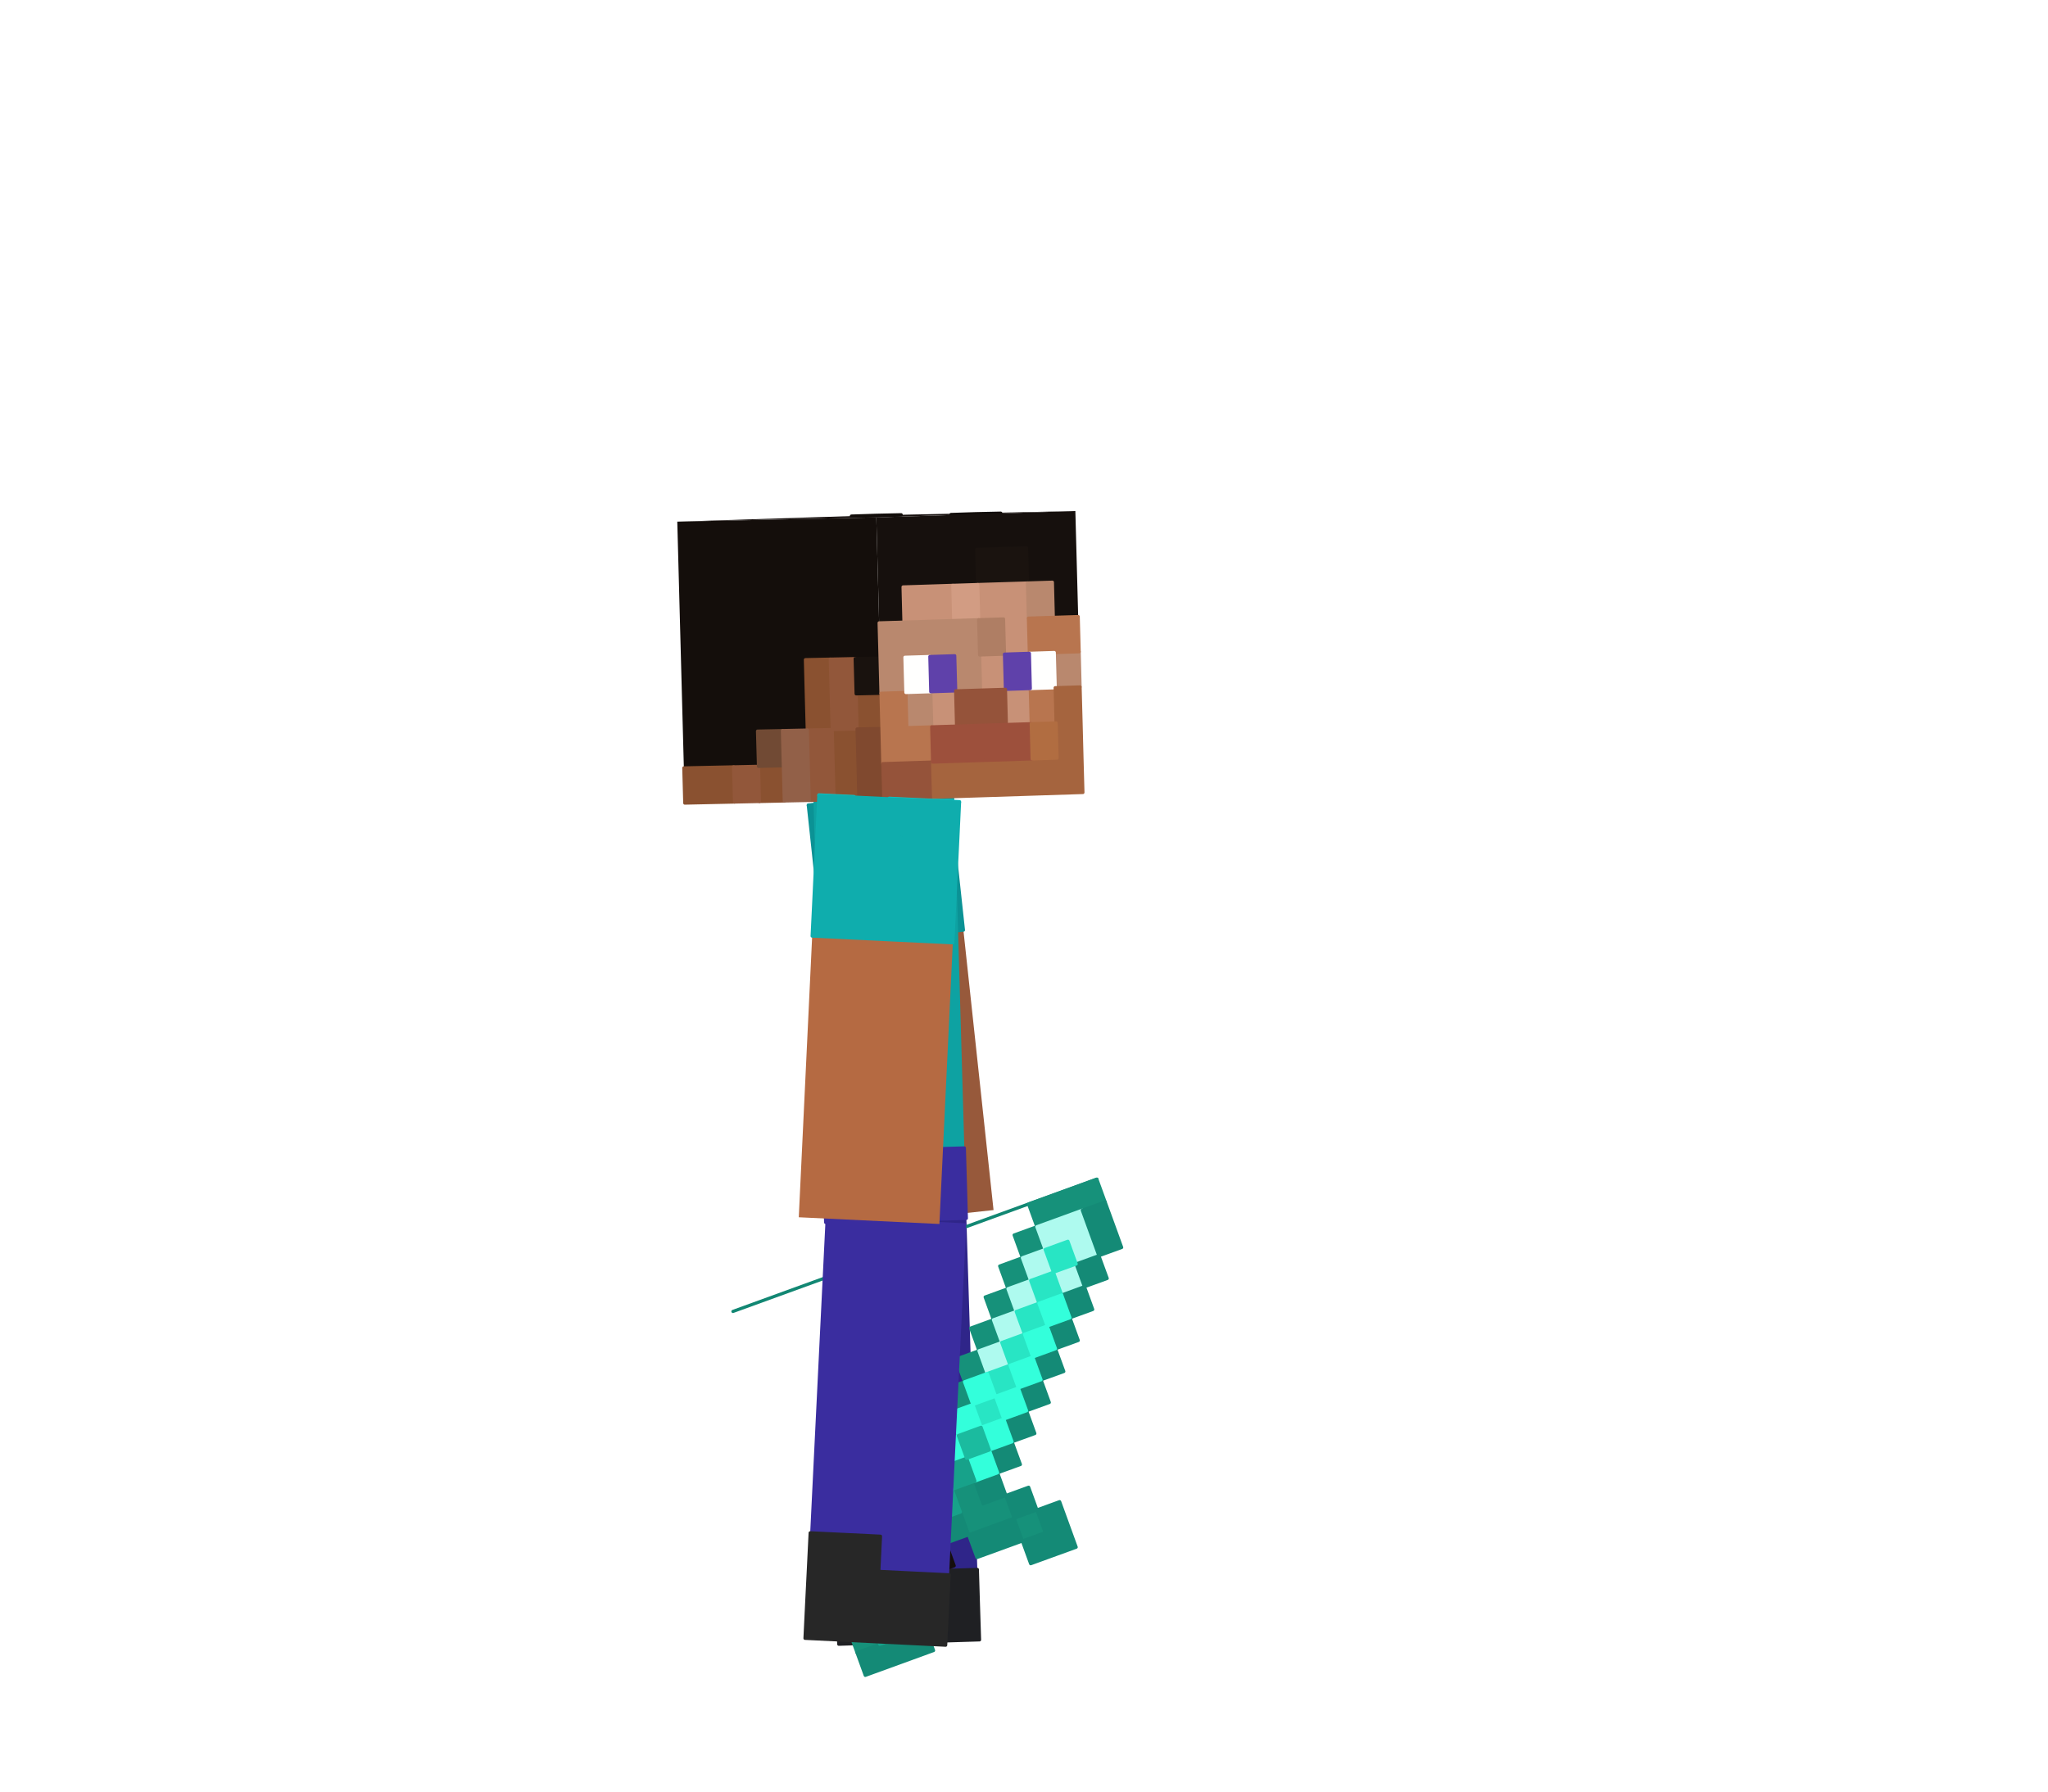
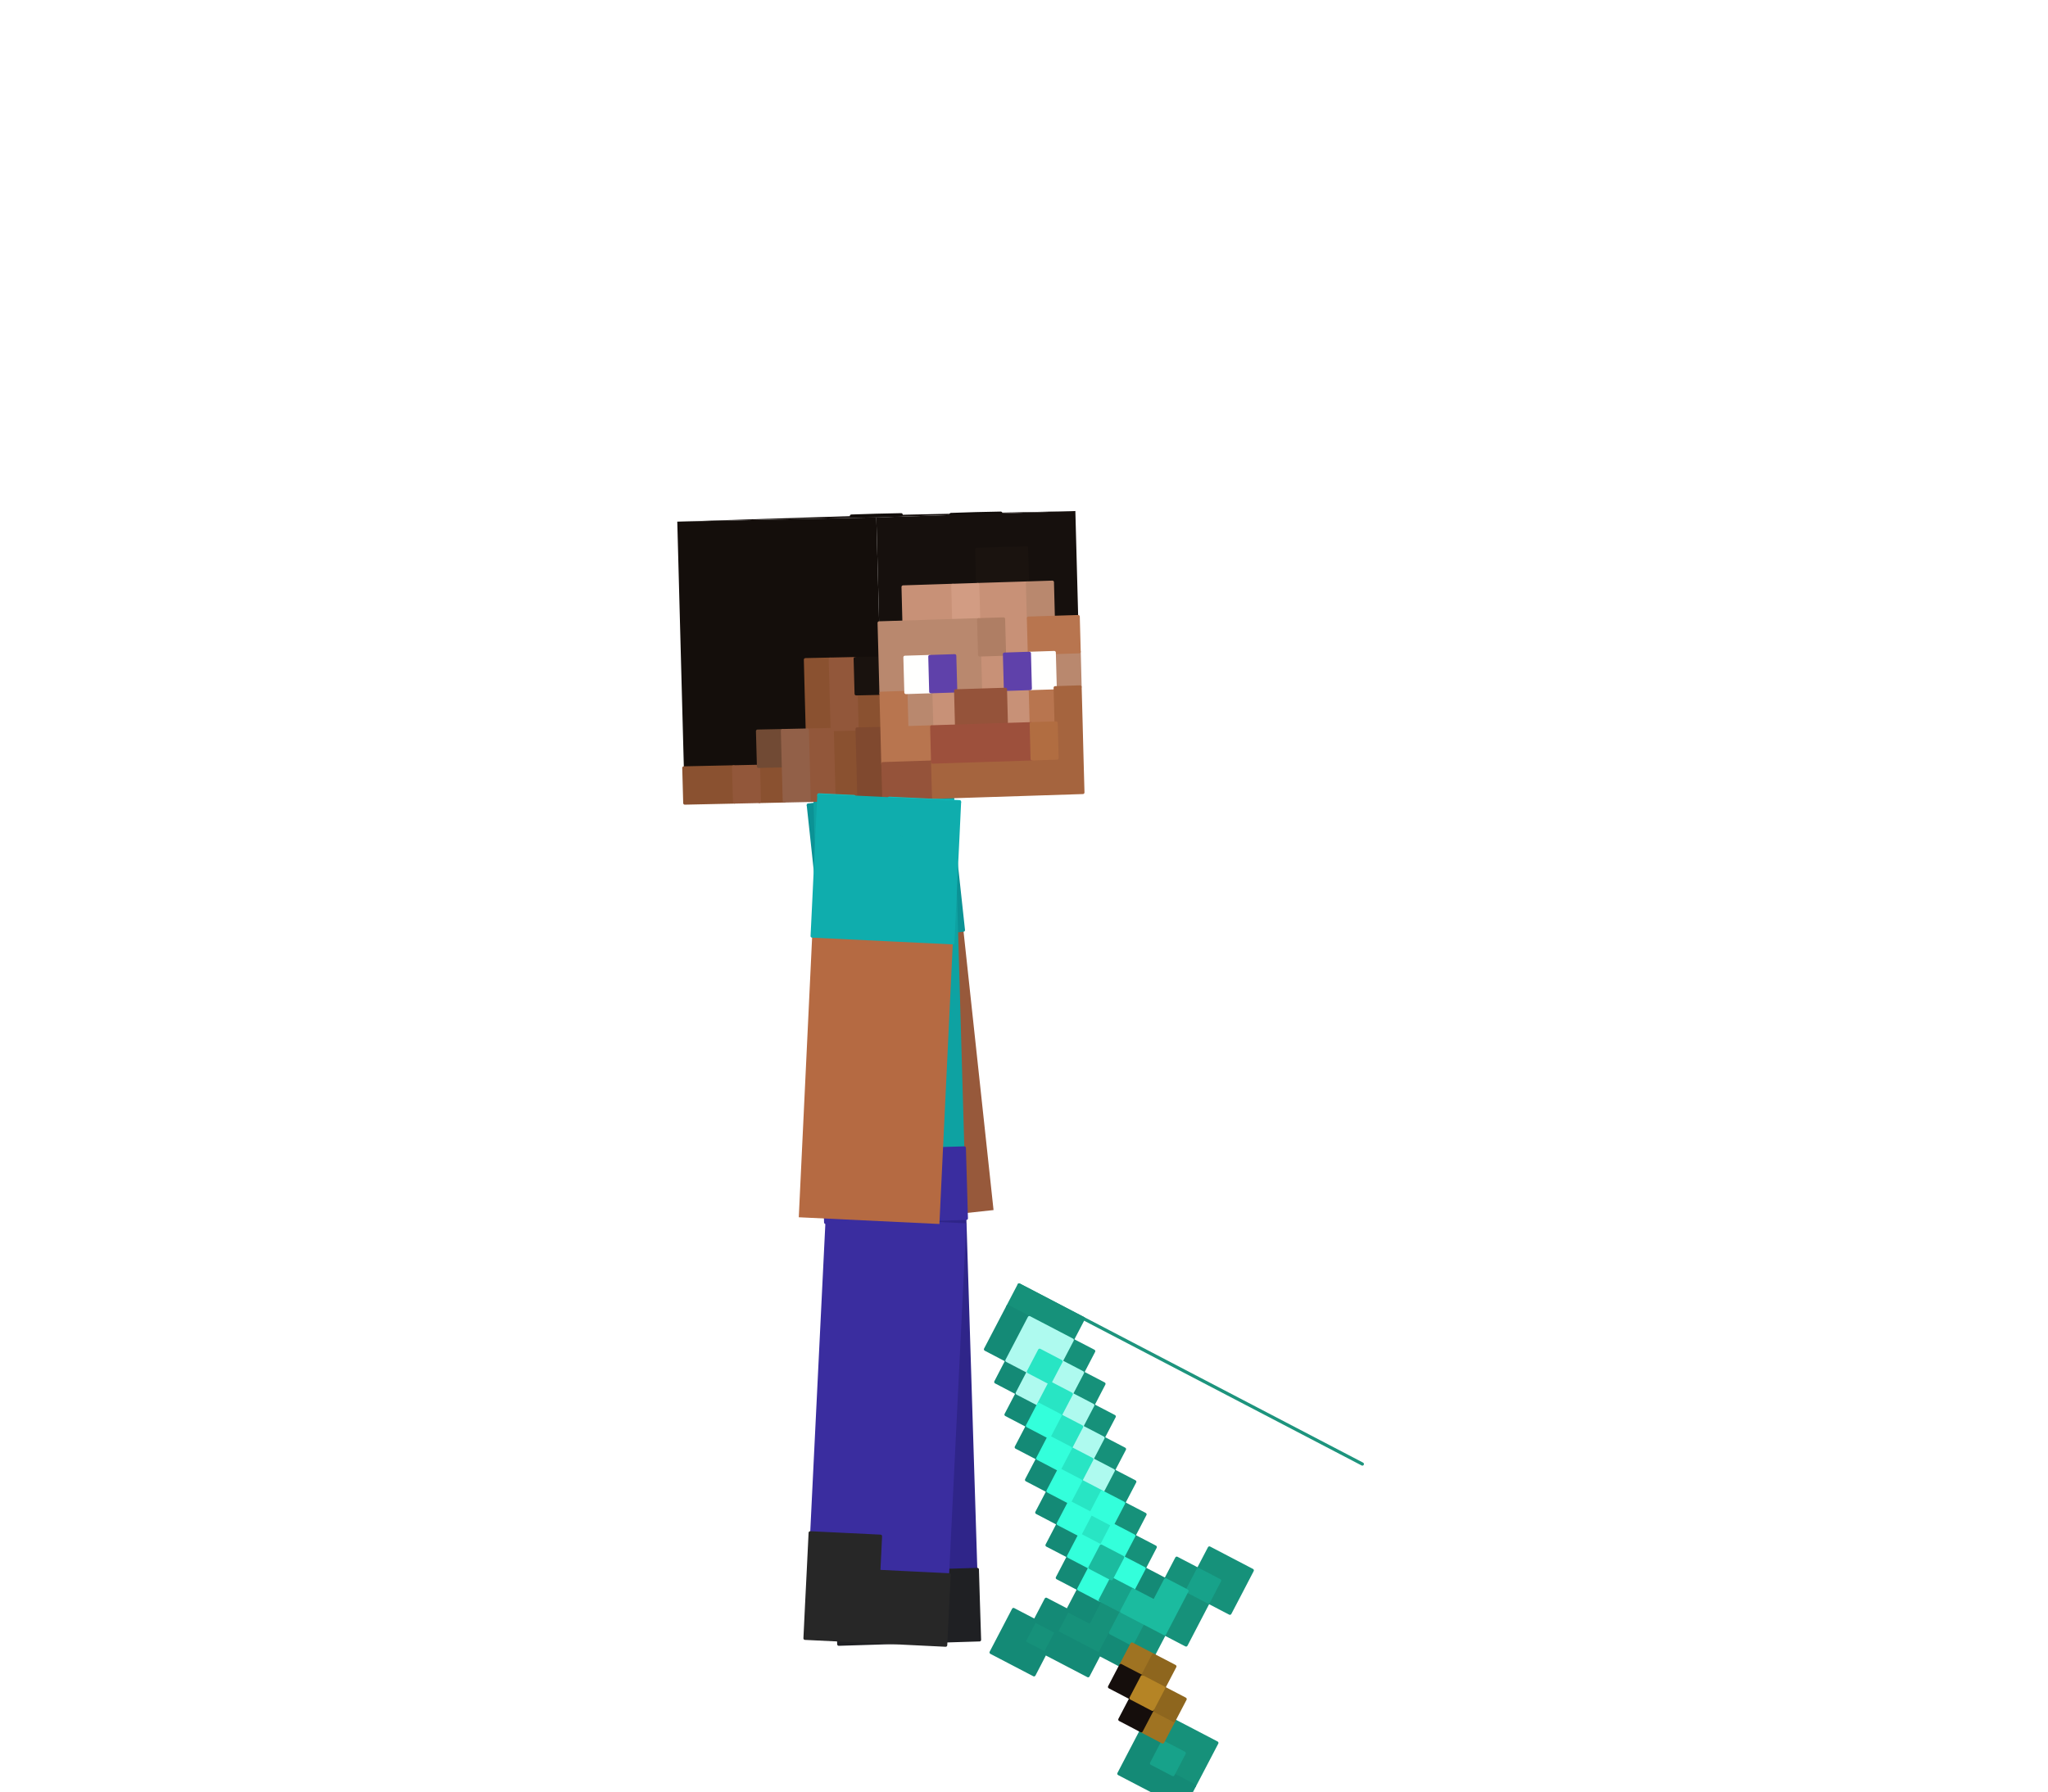
<svg xmlns="http://www.w3.org/2000/svg" viewBox="0 0 384 336" width="384" height="336" role="img" aria-labelledby="swing-7-title">
  <g id="steve">
    <g id="arm-left" aria-label="Left arm">
      <g class="face" data-face="top">
        <path fill="#0db7bb" d="M151.56 151.02L151.56 150.98L177.81 148.15L177.81 148.19Z" />
        <path fill="#0da3a6" stroke="#0da3a6" stroke-width=".6" stroke-linejoin="round" d="M151.56 151.02L151.56 151.01L158.12 150.31L158.12 150.32ZM151.56 150.99L151.56 150.98L158.12 150.28L158.12 150.29ZM164.68 149.61L164.68 149.6L171.25 148.89L171.25 148.9ZM171.25 148.9L171.25 148.89L177.81 148.18L177.81 148.19ZM171.25 148.87L171.25 148.86L177.81 148.15L177.81 148.16Z" />
      </g>
      <g class="face" data-face="nx">
        <path fill="#97593b" d="M151.56 151.02L177.81 148.19L186.29 226.94L160.05 229.77Z" />
        <path fill="#0b9295" stroke="#0b9295" stroke-width=".6" stroke-linejoin="round" d="M151.56 151.02L177.81 148.19L178.51 154.76L152.27 157.59ZM152.27 157.59L178.51 154.76L179.22 161.32L152.97 164.15ZM152.97 164.15L179.22 161.32L179.93 167.88L153.68 170.71ZM153.68 170.71L179.93 167.88L180.64 174.44L154.39 177.27Z" />
      </g>
    </g>
    <g id="leg-left" aria-label="Left leg">
      <g class="face" data-face="nx">
        <path fill="#2f2589" d="M154.81 229.2L181.19 228.38L183.66 307.54L157.27 308.36Z" />
        <path fill="#1f2023" stroke="#1f2023" stroke-width=".6" stroke-linejoin="round" d="M156.65 288.57L169.85 288.16L170.05 294.75L156.86 295.16ZM156.86 295.16L183.25 294.34L183.45 300.94L157.06 301.76ZM157.06 301.76L183.45 300.94L183.66 307.54L157.27 308.36Z" />
      </g>
    </g>
    <g id="held-sword" aria-label="Diamond sword">
+       <g class="face" data-face="back">
+         <path fill="#10695f" stroke="#10695f" stroke-width=".6" stroke-linejoin="round" d="M163.79 293.26L163.79 293.28L161.69 297.31L161.69 297.29ZM161.69 297.29L161.69 297.31L159.59 301.33L159.59 301.31Z" />
+         <path fill="#0e645c" stroke="#0e645c" stroke-width=".6" stroke-linejoin="round" d="M159.59 301.31L159.59 301.33L157.5 305.35L157.5 305.33Z" />
+       </g>
      <g class="face" data-face="top">
-         <path fill="#128773" stroke="#128773" stroke-width=".6" stroke-linejoin="round" d="M137.43 245.95L137.43 245.95L205.66 221.14L205.66 221.14Z" />
+         <path fill="#1d947d" stroke="#1d947d" stroke-width=".6" stroke-linejoin="round" d="M191.08 240.99L191.08 240.98L255.44 274.57L255.44 274.57Z" />
      </g>
      <g class="face" data-face="nx">
-         <path fill="#16917a" stroke="#16917a" stroke-width=".6" stroke-linejoin="round" d="M192.86 225.81L205.66 221.16L207.21 225.42L194.41 230.07ZM190.15 231.62L194.41 230.07L195.97 234.34L191.7 235.89ZM187.44 237.44L191.7 235.89L193.25 240.15L188.99 241.7ZM184.72 243.25L188.99 241.7L190.54 245.97L186.27 247.52ZM182.01 249.07L186.27 247.52L187.83 251.78L183.56 253.33ZM179.3 254.88L183.56 253.33L185.11 257.6L180.85 259.15ZM155.26 268.45L163.79 265.35L165.34 269.62L156.81 272.72ZM176.58 260.7L180.85 259.15L182.4 263.41L178.13 264.96ZM156.81 272.72L161.08 271.17L162.63 275.43L158.36 276.98ZM165.34 269.62L169.61 268.06L171.16 272.33L166.89 273.88ZM173.87 266.51L178.13 264.96L179.69 269.23L175.42 270.78ZM162.63 275.43L166.89 273.88L168.44 278.14L164.18 279.69ZM164.18 279.69L168.44 278.14L169.99 282.41L165.73 283.96ZM169.99 282.41L174.26 280.86L175.81 285.12L171.55 286.67ZM178.52 279.31L182.79 277.76L184.34 282.02L180.07 283.57ZM180.07 283.57L188.6 280.47L190.15 284.73L181.62 287.84ZM190.15 284.73L194.42 283.18L195.97 287.45L191.7 289ZM157.59 301.4L166.12 298.3L167.67 302.57L159.14 305.67ZM159.14 305.67L163.4 304.12L164.96 308.38L160.69 309.93Z" />
-         <path fill="#aefaef" stroke="#aefaef" stroke-width=".6" stroke-linejoin="round" d="M194.41 230.07L202.94 226.97L204.49 231.24L195.97 234.34ZM191.7 235.89L195.97 234.34L197.52 238.6L193.25 240.15ZM200.23 232.79L204.49 231.24L206.04 235.5L201.78 237.05ZM188.99 241.7L193.25 240.15L194.8 244.42L190.54 245.97ZM197.52 238.6L201.78 237.05L203.33 241.31L199.07 242.87ZM186.27 247.52L190.54 245.97L192.09 250.23L187.83 251.78ZM183.56 253.33L187.83 251.78L189.38 256.05L185.11 257.6Z" />
-         <path fill="#148a76" stroke="#148a76" stroke-width=".6" stroke-linejoin="round" d="M202.94 226.97L207.21 225.42L208.76 229.68L204.49 231.24ZM204.49 231.24L208.76 229.68L210.31 233.95L206.04 235.5ZM201.78 237.05L206.04 235.5L207.6 239.76L203.33 241.31ZM199.07 242.87L203.33 241.31L204.88 245.58L200.62 247.13ZM196.35 248.68L200.62 247.13L202.17 251.39L197.9 252.94ZM193.64 254.5L197.9 252.94L199.46 257.21L195.19 258.76ZM190.93 260.31L195.19 258.76L196.74 263.02L192.48 264.57ZM171.16 272.33L175.42 270.78L176.97 275.04L172.71 276.59ZM188.21 266.13L192.48 264.57L194.03 268.84L189.76 270.39ZM185.5 271.94L189.76 270.39L191.32 274.65L187.05 276.2ZM182.79 277.76L187.05 276.2L188.6 280.47L184.34 282.02ZM175.81 285.12L180.07 283.57L181.62 287.84L177.36 289.39ZM188.6 280.47L192.87 278.92L194.42 283.18L190.15 284.73ZM181.62 287.84L190.15 284.73L191.7 289L183.18 292.1ZM194.42 283.18L198.68 281.63L200.23 285.9L195.97 287.45ZM191.7 289L200.23 285.9L201.78 290.16L193.25 293.26ZM167.67 302.57L171.93 301.02L173.48 305.28L169.22 306.83ZM160.69 309.93L173.48 305.28L175.04 309.54L162.24 314.2Z" />
-         <path fill="#28e5c4" stroke="#28e5c4" stroke-width=".6" stroke-linejoin="round" d="M195.97 234.34L200.23 232.79L201.78 237.05L197.52 238.6ZM193.25 240.15L197.52 238.6L199.07 242.87L194.8 244.42ZM190.54 245.97L194.8 244.42L196.35 248.68L192.09 250.23ZM187.83 251.78L192.09 250.23L193.64 254.5L189.38 256.05ZM185.11 257.6L189.38 256.05L190.93 260.31L186.66 261.86ZM182.4 263.41L186.66 261.86L188.21 266.13L183.95 267.68Z" />
-         <path fill="#33ffdb" stroke="#33ffdb" stroke-width=".6" stroke-linejoin="round" d="M194.8 244.42L199.07 242.87L200.62 247.13L196.35 248.68ZM192.09 250.23L196.35 248.68L197.9 252.94L193.64 254.5ZM180.85 259.15L185.11 257.6L186.66 261.86L182.4 263.41ZM189.38 256.05L193.64 254.5L195.19 258.76L190.93 260.31ZM178.13 264.96L182.4 263.41L183.95 267.68L179.69 269.23ZM186.66 261.86L190.93 260.31L192.48 264.57L188.21 266.13ZM175.42 270.78L179.69 269.23L181.24 273.49L176.97 275.04ZM183.95 267.68L188.21 266.13L189.76 270.39L185.5 271.94ZM181.24 273.49L185.5 271.94L187.05 276.2L182.79 277.76Z" />
-         <path fill="#17a28a" stroke="#17a28a" stroke-width=".6" stroke-linejoin="round" d="M161.08 271.17L165.34 269.62L166.89 273.88L162.63 275.43ZM176.97 275.04L181.24 273.49L182.79 277.76L178.52 279.31ZM174.26 280.86L178.52 279.31L180.07 283.57L175.81 285.12ZM163.4 304.12L167.67 302.57L169.22 306.83L164.96 308.38Z" />
-         <path fill="#1bbb9f" stroke="#1bbb9f" stroke-width=".6" stroke-linejoin="round" d="M166.89 273.88L171.16 272.33L172.71 276.59L168.44 278.14ZM179.69 269.23L183.95 267.68L185.5 271.94L181.24 273.49ZM168.44 278.14L176.97 275.04L178.52 279.31L169.99 282.41Z" />
-         <path fill="#8e661e" stroke="#8e661e" stroke-width=".6" stroke-linejoin="round" d="M167.28 288.22L171.55 286.67L173.1 290.94L168.83 292.49ZM164.57 294.04L168.83 292.49L170.38 296.75L166.12 298.3Z" />
-         <path fill="#9f7322" stroke="#9f7322" stroke-width=".6" stroke-linejoin="round" d="M171.55 286.67L175.81 285.12L177.36 289.39L173.1 290.94ZM166.12 298.3L170.38 296.75L171.93 301.02L167.67 302.57Z" />
-         <path fill="#b58425" stroke="#b58425" stroke-width=".6" stroke-linejoin="round" d="M168.83 292.49L173.1 290.94L174.65 295.2L170.38 296.75Z" />
-         <path fill="#150e0c" stroke="#150e0c" stroke-width=".6" stroke-linejoin="round" d="M173.1 290.94L177.36 289.39L178.91 293.65L174.65 295.2ZM170.38 296.75L174.65 295.2L176.2 299.47L171.93 301.02Z" />
+         <path fill="#16917a" stroke="#16917a" stroke-width=".6" stroke-linejoin="round" d="M191.08 240.99L203.15 247.28L201.05 251.31L188.98 245.01ZM201.05 251.31L205.07 253.4L202.97 257.43L198.95 255.33ZM202.97 257.43L206.99 259.53L204.9 263.55L200.87 261.45ZM204.9 263.55L208.92 265.65L206.82 269.67L202.8 267.57ZM206.82 269.67L210.84 271.77L208.74 275.79L204.72 273.69ZM208.74 275.79L212.77 277.89L210.67 281.91L206.64 279.82ZM210.67 281.91L214.69 284.01L212.59 288.04L208.57 285.94ZM226.76 290.31L234.8 294.51L232.71 298.53L224.66 294.33ZM212.59 288.04L216.61 290.14L214.52 294.16L210.49 292.06ZM220.64 292.23L224.66 294.33L222.56 298.36L218.54 296.26ZM228.68 296.43L232.71 298.53L230.61 302.55L226.58 300.45ZM222.56 298.36L226.58 300.45L224.48 304.48L220.46 302.38ZM220.46 302.38L224.48 304.48L222.39 308.5L218.36 306.4ZM206.29 300.11L210.32 302.2L208.22 306.23L204.2 304.13ZM214.34 304.3L218.36 306.4L216.26 310.42L212.24 308.33ZM200.17 302.03L208.22 306.23L206.12 310.25L198.07 306.05ZM194.05 303.95L198.07 306.05L195.97 310.07L191.95 307.98ZM220.11 322.67L228.16 326.87L226.06 330.89L218.01 326.69ZM222.04 328.79L226.06 330.89L223.96 334.91L219.94 332.81Z" />
+         <path fill="#148a76" stroke="#148a76" stroke-width=".6" stroke-linejoin="round" d="M188.98 245.01L193 247.11L190.9 251.13L186.88 249.03ZM186.88 249.03L190.9 251.13L188.8 255.15L184.78 253.05ZM188.8 255.15L192.83 257.25L190.73 261.28L186.71 259.18ZM190.73 261.28L194.75 263.37L192.65 267.4L188.63 265.3ZM192.65 267.4L196.67 269.5L194.58 273.52L190.55 271.42ZM194.58 273.52L198.6 275.62L196.5 279.64L192.48 277.54ZM196.5 279.64L200.52 281.74L198.42 285.76L194.4 283.66ZM198.42 285.76L202.45 287.86L200.35 291.88L196.32 289.79ZM214.52 294.16L218.54 296.26L216.44 300.28L212.42 298.18ZM200.35 291.88L204.37 293.98L202.27 298.01L198.25 295.91ZM202.27 298.01L206.29 300.11L204.2 304.13L200.17 302.03ZM196.15 299.93L200.17 302.03L198.07 306.05L194.05 303.95ZM208.22 306.23L212.24 308.33L210.14 312.35L206.12 310.25ZM190.03 301.85L194.05 303.95L191.95 307.98L187.93 305.88ZM198.07 306.05L206.12 310.25L204.02 314.27L195.97 310.07ZM187.93 305.88L195.97 310.07L193.88 314.1L185.83 309.9ZM213.99 324.59L218.01 326.69L215.91 330.71L211.89 328.61ZM211.89 328.61L223.96 334.91L221.86 338.93L209.79 332.64Z" />
+         <path fill="#aefaef" stroke="#aefaef" stroke-width=".6" stroke-linejoin="round" d="M193 247.11L201.05 251.31L198.95 255.33L190.9 251.13ZM190.9 251.13L194.93 253.23L192.83 257.25L188.8 255.15ZM198.95 255.33L202.97 257.43L200.87 261.45L196.85 259.35ZM192.83 257.25L196.85 259.35L194.75 263.37L190.73 261.28ZM200.87 261.45L204.9 263.55L202.8 267.57L198.77 265.47ZM202.8 267.57L206.82 269.67L204.72 273.69L200.7 271.6ZM204.72 273.69L208.74 275.79L206.64 279.82L202.62 277.72Z" />
+         <path fill="#28e5c4" stroke="#28e5c4" stroke-width=".6" stroke-linejoin="round" d="M194.93 253.23L198.95 255.33L196.85 259.35L192.83 257.25ZM196.85 259.35L200.87 261.45L198.77 265.47L194.75 263.37ZM198.77 265.47L202.8 267.57L200.7 271.6L196.67 269.5ZM200.7 271.6L204.72 273.69L202.62 277.72L198.6 275.62ZM202.62 277.72L206.64 279.82L204.55 283.84L200.52 281.74ZM204.55 283.84L208.57 285.94L206.47 289.96L202.45 287.86Z" />
+         <path fill="#33ffdb" stroke="#33ffdb" stroke-width=".6" stroke-linejoin="round" d="M194.75 263.37L198.77 265.47L196.67 269.5L192.65 267.4ZM196.67 269.5L200.7 271.6L198.6 275.62L194.58 273.52ZM198.6 275.62L202.62 277.72L200.52 281.74L196.5 279.64ZM206.64 279.82L210.67 281.91L208.57 285.94L204.55 283.84ZM200.52 281.74L204.55 283.84L202.45 287.86L198.42 285.76ZM208.57 285.94L212.59 288.04L210.49 292.06L206.47 289.96ZM202.45 287.86L206.47 289.96L204.37 293.98L200.35 291.88ZM210.49 292.06L214.52 294.16L212.42 298.18L208.39 296.08ZM204.37 293.98L208.39 296.08L206.29 300.11L202.27 298.01Z" />
+         <path fill="#17a28a" stroke="#17a28a" stroke-width=".6" stroke-linejoin="round" d="M224.66 294.33L228.68 296.43L226.58 300.45L222.56 298.36ZM208.39 296.08L212.42 298.18L210.32 302.2L206.29 300.11ZM210.32 302.2L214.34 304.3L212.24 308.33L208.22 306.23ZM218.01 326.69L222.04 328.79L219.94 332.81L215.91 330.71Z" />
+         <path fill="#1bbb9f" stroke="#1bbb9f" stroke-width=".6" stroke-linejoin="round" d="M206.47 289.96L210.49 292.06L208.39 296.08L204.37 293.98ZM218.54 296.26L222.56 298.36L220.46 302.38L216.44 300.28ZM212.42 298.18L220.46 302.38L218.36 306.4L210.32 302.2Z" />
+         <path fill="#9f7322" stroke="#9f7322" stroke-width=".6" stroke-linejoin="round" d="M212.24 308.33L216.26 310.42L214.17 314.45L210.14 312.35ZM216.09 320.57L220.11 322.67L218.01 326.69L213.99 324.59Z" />
+         <path fill="#8e661e" stroke="#8e661e" stroke-width=".6" stroke-linejoin="round" d="M216.26 310.42L220.29 312.52L218.19 316.55L214.17 314.45ZM218.19 316.55L222.21 318.65L220.11 322.67L216.09 320.57Z" />
+         <path fill="#150e0c" stroke="#150e0c" stroke-width=".6" stroke-linejoin="round" d="M210.14 312.35L214.17 314.45L212.07 318.47L208.04 316.37ZM212.07 318.47L216.09 320.57L213.99 324.59L209.97 322.49Z" />
+         <path fill="#b58425" stroke="#b58425" stroke-width=".6" stroke-linejoin="round" d="M214.17 314.45L218.19 316.55L216.09 320.57L212.07 318.47Z" />
      </g>
    </g>
    <g id="torso" aria-label="Torso">
      <g class="face" data-face="top">
        <path fill="#9e5833" d="M152.52 150.08L152.52 149.92L178.91 149.16L178.91 149.32Z" />
        <path fill="#11dddd" stroke="#11dddd" stroke-width=".6" stroke-linejoin="round" d="M152.52 150.08L152.52 150.06L159.12 149.87L159.12 149.89ZM152.52 149.94L152.52 149.92L159.12 149.73L159.12 149.75ZM159.12 149.89L159.12 149.87L165.72 149.68L165.72 149.7ZM159.12 149.75L159.12 149.73L165.72 149.54L165.72 149.56ZM165.72 149.7L165.72 149.68L172.31 149.49L172.31 149.51ZM165.72 149.56L165.72 149.54L172.31 149.35L172.31 149.37ZM172.31 149.51L172.31 149.49L178.91 149.3L178.91 149.32ZM172.31 149.37L172.31 149.35L178.91 149.16L178.91 149.18Z" />
      </g>
      <g class="face" data-face="nx">
        <path fill="#0ea2a2" d="M152.52 150.08L178.91 149.32L181.19 228.49L154.81 229.25Z" />
        <path fill="#3a2d9f" stroke="#3a2d9f" stroke-width=".6" stroke-linejoin="round" d="M154.43 216.05L180.81 215.29L181 221.89L154.62 222.65ZM154.62 222.65L181 221.89L181.19 228.49L154.81 229.25Z" />
      </g>
    </g>
    <g id="head" aria-label="Head">
      <g class="face" data-face="top">
        <path fill="#160f0d" d="M126.99 97.83L164.31 96.64L201.63 95.84L164.31 97.03Z" />
        <path fill="#120d0a" stroke="#120d0a" stroke-width=".6" stroke-linejoin="round" d="M159.64 96.79L164.31 96.64L168.97 96.54L164.31 96.69ZM178.31 96.49L182.97 96.34L187.64 96.24L182.97 96.39Z" />
      </g>
      <g class="face" data-face="nx">
        <path fill="#140e0b" d="M126.99 97.83L164.31 97.03L165.72 149.81L128.4 150.61Z" />
        <path fill="#8a5130" stroke="#8a5130" stroke-width=".6" stroke-linejoin="round" d="M151.02 123.72L155.68 123.62L155.86 130.22L151.19 130.32ZM151.19 130.32L155.86 130.22L156.04 136.82L151.37 136.92ZM160.53 130.12L165.19 130.02L165.37 136.62L160.7 136.72ZM156.04 136.82L160.7 136.72L160.88 143.32L156.21 143.42ZM128.22 144.02L137.55 143.82L137.73 150.41L128.4 150.61ZM142.22 143.72L146.88 143.62L147.06 150.21L142.39 150.31ZM156.21 143.42L160.88 143.32L161.05 149.91L156.39 150.01Z" />
        <path fill="#92573a" stroke="#92573a" stroke-width=".6" stroke-linejoin="round" d="M155.68 123.62L160.35 123.52L160.53 130.12L155.86 130.22ZM155.86 130.22L160.53 130.12L160.7 136.72L156.04 136.82ZM151.37 136.92L156.04 136.82L156.21 143.42L151.55 143.52ZM137.55 143.82L142.22 143.72L142.39 150.31L137.73 150.41ZM151.55 143.52L156.21 143.42L156.39 150.01L151.72 150.11Z" />
        <path fill="#19120e" stroke="#19120e" stroke-width=".6" stroke-linejoin="round" d="M160.35 123.52L165.02 123.42L165.19 130.02L160.53 130.12Z" />
        <path fill="#714a34" stroke="#714a34" stroke-width=".6" stroke-linejoin="round" d="M142.04 137.12L146.71 137.02L146.88 143.62L142.22 143.72Z" />
        <path fill="#926048" stroke="#926048" stroke-width=".6" stroke-linejoin="round" d="M146.71 137.02L151.37 136.92L151.55 143.52L146.88 143.62ZM146.88 143.62L151.55 143.52L151.72 150.11L147.06 150.21Z" />
        <path fill="#80492f" stroke="#80492f" stroke-width=".6" stroke-linejoin="round" d="M160.7 136.72L165.37 136.62L165.54 143.22L160.88 143.32ZM160.88 143.32L165.54 143.22L165.72 149.81L161.05 149.91Z" />
      </g>
      <g class="face" data-face="front">
        <path fill="#16100d" d="M164.31 97.03L201.63 95.84L203.04 148.62L165.72 149.81Z" />
        <path fill="#1a130f" stroke="#1a130f" stroke-width=".6" stroke-linejoin="round" d="M183.15 103.03L192.48 102.74L192.65 109.34L183.32 109.63Z" />
        <path fill="#c89177" stroke="#c89177" stroke-width=".6" stroke-linejoin="round" d="M169.33 110.08L178.66 109.78L178.83 116.38L169.5 116.68ZM183.32 109.63L192.65 109.34L192.83 115.93L183.5 116.23ZM188.16 116.08L192.83 115.93L193.01 122.53L188.34 122.68ZM183.68 122.83L188.34 122.68L188.52 129.28L183.85 129.43ZM174.52 129.72L179.19 129.57L179.36 136.17L174.7 136.32ZM188.52 129.28L193.18 129.13L193.36 135.73L188.69 135.87Z" />
        <path fill="#d29c83" stroke="#d29c83" stroke-width=".6" stroke-linejoin="round" d="M178.66 109.78L183.32 109.63L183.5 116.23L178.83 116.38Z" />
        <path fill="#b9886e" stroke="#b9886e" stroke-width=".6" stroke-linejoin="round" d="M192.65 109.34L197.32 109.19L197.49 115.78L192.83 115.93ZM164.84 116.82L183.5 116.23L183.68 122.83L165.02 123.42ZM165.02 123.42L169.68 123.27L169.86 129.87L165.19 130.02ZM179.01 122.98L183.68 122.83L183.85 129.43L179.19 129.57ZM197.67 122.38L202.34 122.23L202.51 128.83L197.85 128.98ZM169.86 129.87L174.52 129.72L174.7 136.32L170.03 136.47Z" />
        <path fill="#af7e64" stroke="#af7e64" stroke-width=".6" stroke-linejoin="round" d="M183.5 116.23L188.16 116.08L188.34 122.68L183.68 122.83Z" />
        <path fill="#b8754f" stroke="#b8754f" stroke-width=".6" stroke-linejoin="round" d="M192.83 115.93L202.16 115.64L202.34 122.23L193.01 122.53ZM165.19 130.02L169.86 129.87L170.03 136.47L165.37 136.62ZM193.18 129.13L197.85 128.98L198.02 135.58L193.36 135.73ZM165.37 136.62L174.7 136.32L174.87 142.92L165.54 143.22Z" />
        <path fill="#fffffe" stroke="#fffffe" stroke-width=".6" stroke-linejoin="round" d="M169.68 123.27L174.35 123.13L174.52 129.72L169.86 129.87ZM193.01 122.53L197.67 122.38L197.85 128.98L193.18 129.13Z" />
        <path fill="#5f41aa" stroke="#5f41aa" stroke-width=".6" stroke-linejoin="round" d="M174.35 123.13L179.01 122.98L179.19 129.57L174.52 129.72ZM188.34 122.68L193.01 122.53L193.18 129.13L188.52 129.28Z" />
        <path fill="#95533a" stroke="#95533a" stroke-width=".6" stroke-linejoin="round" d="M179.19 129.57L188.52 129.28L188.69 135.87L179.36 136.17ZM165.54 143.22L174.87 142.92L175.05 149.52L165.72 149.81Z" />
        <path fill="#a5643e" stroke="#a5643e" stroke-width=".6" stroke-linejoin="round" d="M197.85 128.98L202.51 128.83L202.69 135.43L198.02 135.58ZM198.02 135.58L202.69 135.43L202.86 142.03L198.2 142.17ZM174.87 142.92L202.86 142.03L203.04 148.62L175.05 149.52Z" />
        <path fill="#9d503c" stroke="#9d503c" stroke-width=".6" stroke-linejoin="round" d="M174.7 136.32L193.36 135.73L193.53 142.32L174.87 142.92Z" />
        <path fill="#b16d41" stroke="#b16d41" stroke-width=".6" stroke-linejoin="round" d="M193.36 135.73L198.02 135.58L198.2 142.17L193.53 142.32Z" />
      </g>
    </g>
    <g id="leg-right" aria-label="Right leg">
      <g class="face" data-face="nx">
        <path fill="#3a2d9f" d="M154.82 228.14L181.18 229.43L177.31 308.54L150.94 307.25Z" />
        <path fill="#272727" stroke="#272727" stroke-width=".6" stroke-linejoin="round" d="M151.91 287.47L165.09 288.11L164.77 294.71L151.59 294.06ZM151.59 294.06L177.96 295.35L177.63 301.94L151.26 300.65ZM151.26 300.65L177.63 301.94L177.31 308.54L150.94 307.25Z" />
      </g>
    </g>
    <g id="arm-right" aria-label="Right arm">
      <g class="face" data-face="top">
        <path fill="#14dedd" d="M153.54 149.18L153.54 149.08L179.91 150.34L179.91 150.44Z" />
        <path fill="#13c5c5" stroke="#13c5c5" stroke-width=".6" stroke-linejoin="round" d="M153.54 149.18L153.54 149.15L160.14 149.47L160.14 149.49ZM153.54 149.1L153.54 149.08L160.13 149.39L160.13 149.42ZM166.73 149.73L166.73 149.71L173.32 150.02L173.32 150.05ZM173.32 150.12L173.32 150.1L179.91 150.41L179.91 150.44ZM173.32 150.05L173.32 150.02L179.91 150.34L179.91 150.36Z" />
      </g>
      <g class="face" data-face="nx">
        <path fill="#b56a42" d="M153.54 149.18L179.91 150.44L176.14 229.55L149.77 228.29Z" />
        <path fill="#0fadad" stroke="#0fadad" stroke-width=".6" stroke-linejoin="round" d="M153.54 149.18L179.91 150.44L179.6 157.03L153.23 155.77ZM153.23 155.77L179.6 157.03L179.28 163.62L152.91 162.36ZM152.91 162.36L179.28 163.62L178.97 170.22L152.6 168.96ZM152.6 168.96L178.97 170.22L178.65 176.81L152.28 175.55Z" />
      </g>
    </g>
  </g>
</svg>
